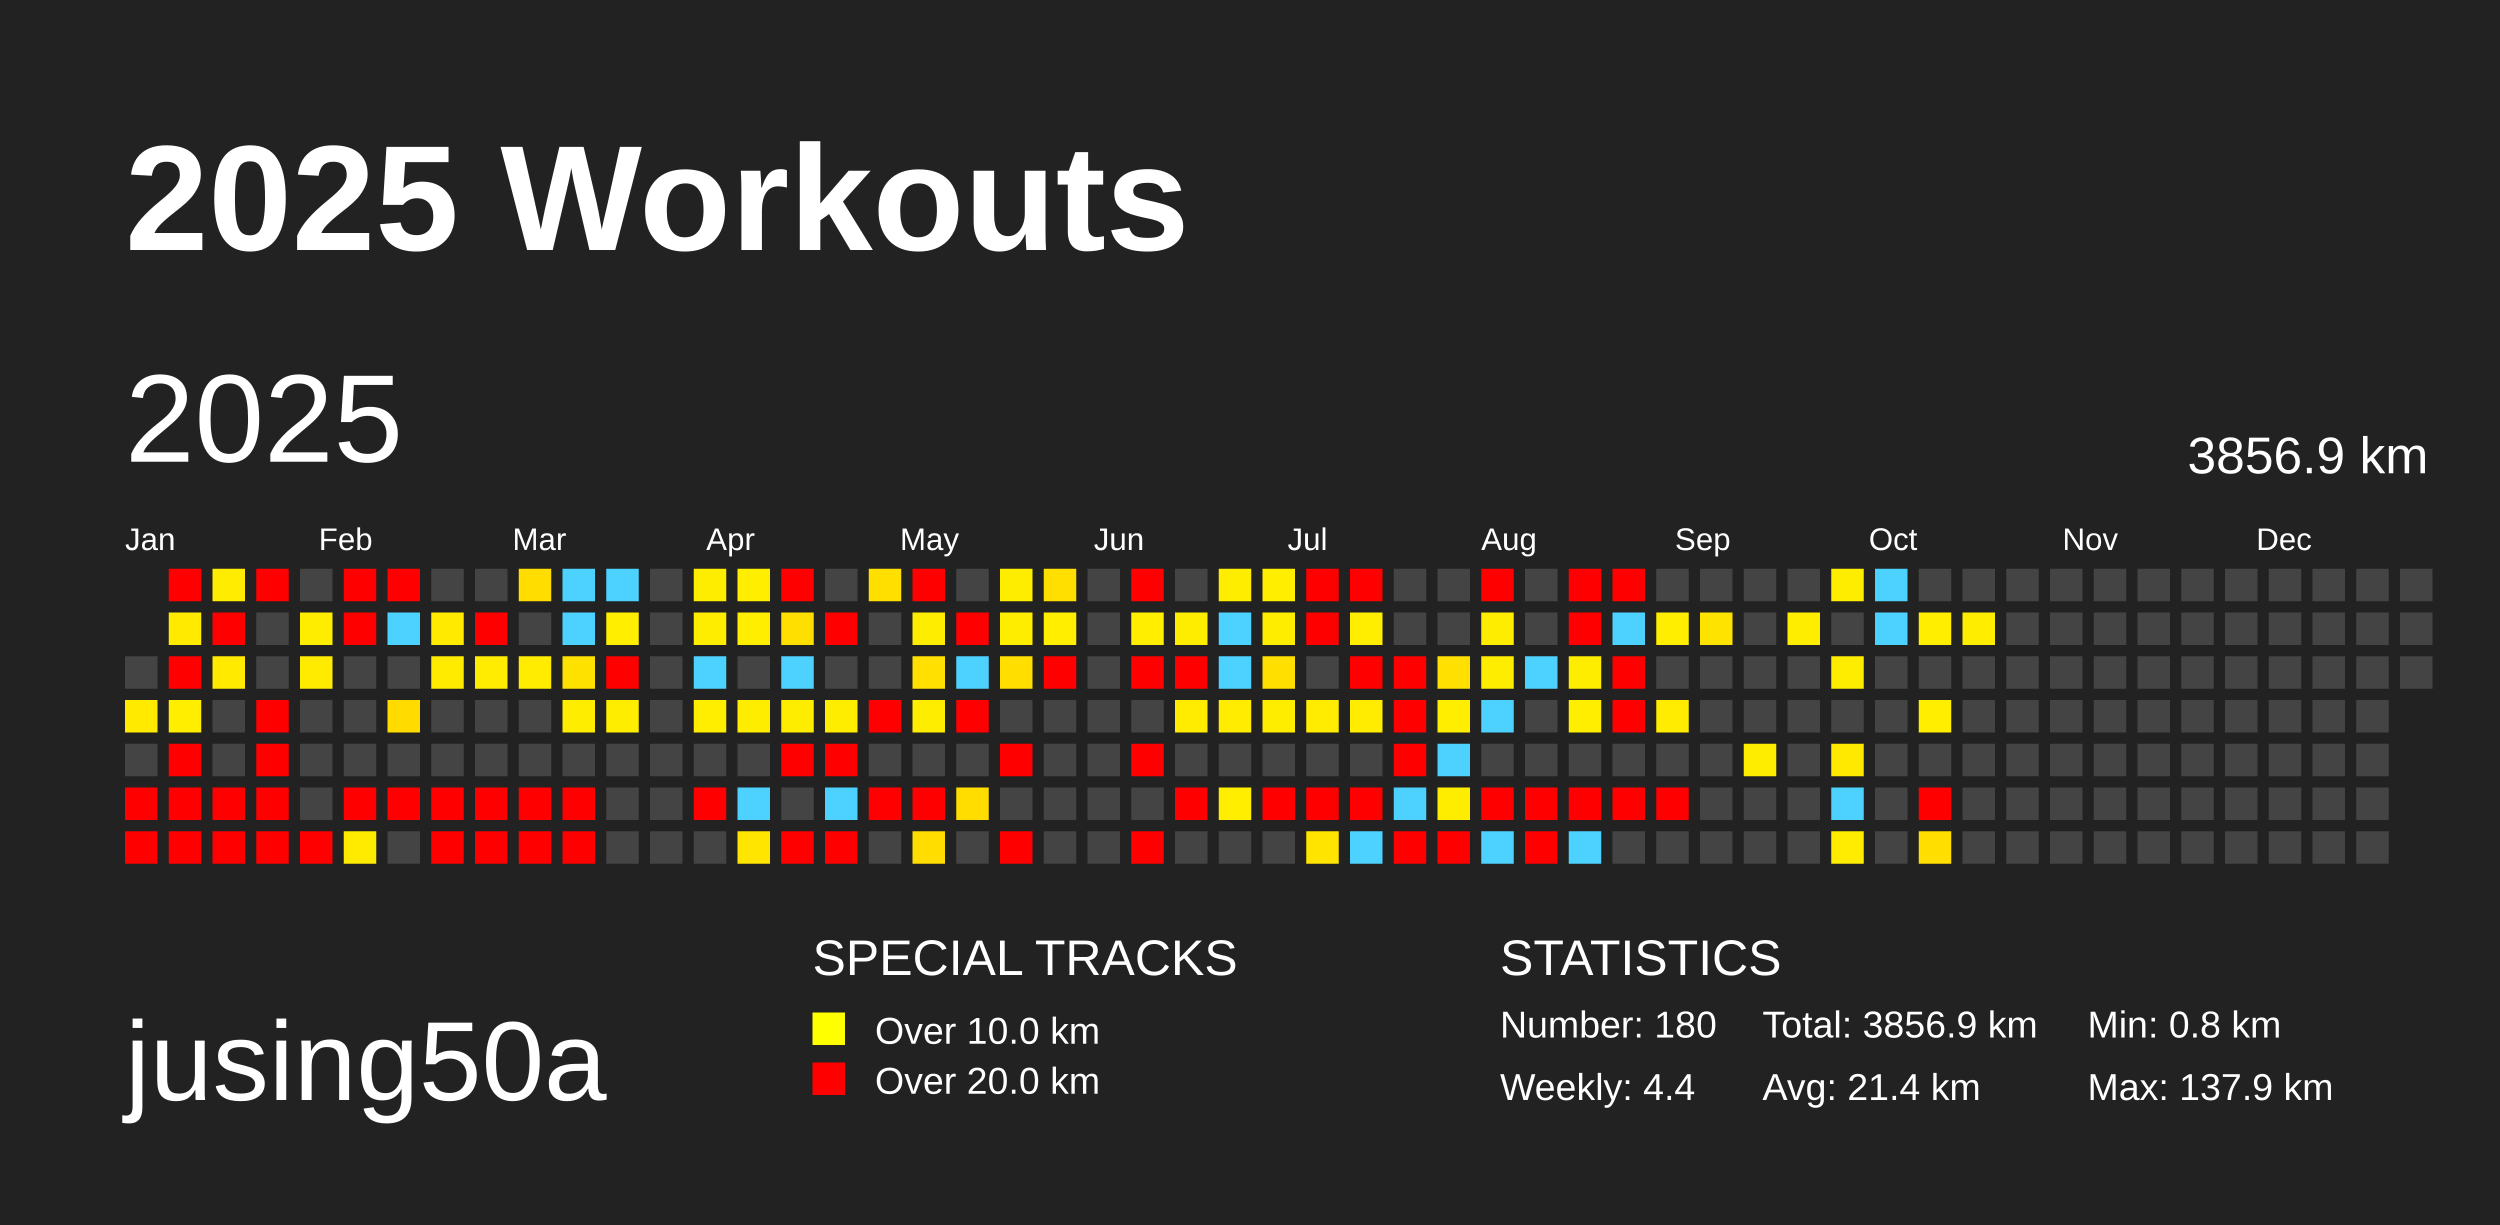
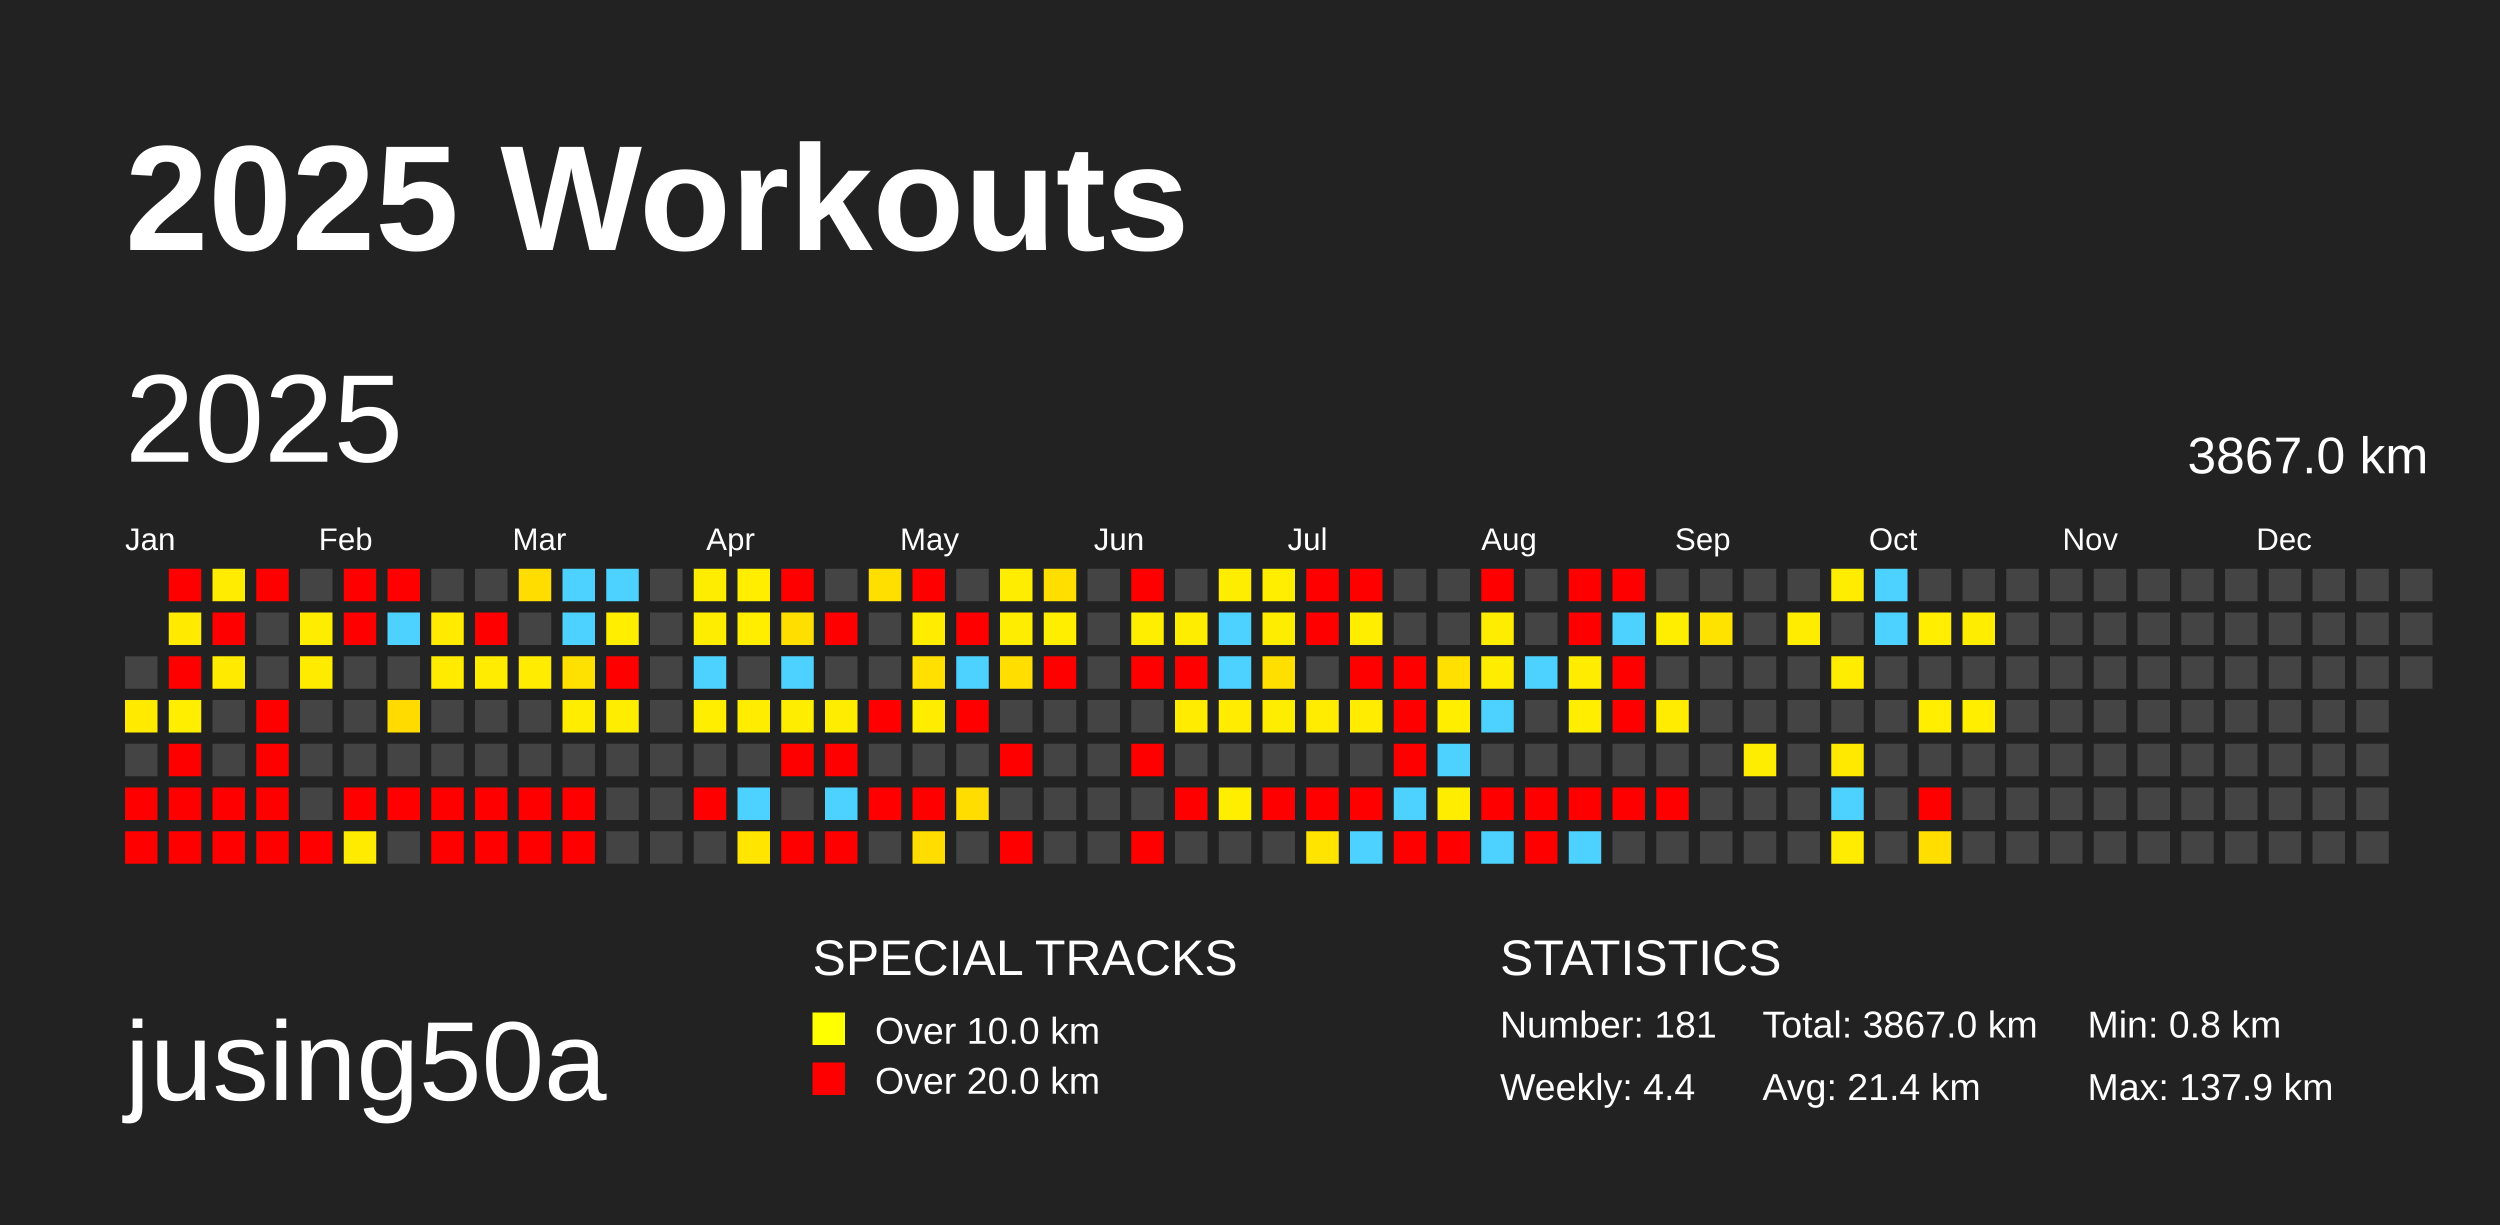
<svg xmlns="http://www.w3.org/2000/svg" baseProfile="full" height="98mm" version="1.1" viewBox="0,0,200,98" width="200mm">
  <defs />
  <rect fill="#222222" height="98" width="200" x="0" y="0" />
  <text fill="#FFFFFF" style="font-size:12px; font-family:Arial; font-weight:bold;" x="10" y="20">2025 Workouts</text>
  <text fill="#FFFFFF" style="font-size:9px; font-family:Arial" x="10" y="88">jusing50a</text>
  <text fill="#FFFFFF" style="font-size:4px; font-family:Arial" x="65" y="78">SPECIAL TRACKS</text>
  <rect fill="yellow" height="2.6" width="2.6" x="65" y="81" />
  <text fill="#FFFFFF" style="font-size:3px; font-family:Arial" x="70" y="83.5">Over 10.0 km</text>
  <rect fill="red" height="2.6" width="2.6" x="65" y="85" />
  <text fill="#FFFFFF" style="font-size:3px; font-family:Arial" x="70" y="87.5">Over 20.0 km</text>
  <text fill="#FFFFFF" style="font-size:4px; font-family:Arial" x="120" y="78">STATISTICS</text>
-   <text fill="#FFFFFF" style="font-size:3px; font-family:Arial" x="120" y="83">Number: 180</text>
+   <text fill="#FFFFFF" style="font-size:3px; font-family:Arial" x="120" y="83">Number: 181</text>
  <text fill="#FFFFFF" style="font-size:3px; font-family:Arial" x="120" y="88">Weekly: 4.4</text>
-   <text fill="#FFFFFF" style="font-size:3px; font-family:Arial" x="141" y="83">Total: 3856.9 km</text>
+   <text fill="#FFFFFF" style="font-size:3px; font-family:Arial" x="141" y="83">Total: 3867.0 km</text>
  <text fill="#FFFFFF" style="font-size:3px; font-family:Arial" x="141" y="88">Avg: 21.4 km</text>
  <text fill="#FFFFFF" style="font-size:3px; font-family:Arial" x="167" y="83">Min: 0.8 km</text>
  <text fill="#FFFFFF" style="font-size:3px; font-family:Arial" x="167" y="88">Max: 137.9 km</text>
  <text dominant-baseline="hanging" fill="#FFFFFF" style="font-size:10.0px; font-family:Arial;" x="10" y="30">2025</text>
-   <text dominant-baseline="hanging" fill="#FFFFFF" style="font-size:4.125px; font-family:Arial;" x="175" y="35">3856.9 km</text>
+   <text dominant-baseline="hanging" fill="#FFFFFF" style="font-size:4.125px; font-family:Arial;" x="175" y="35">3867.0 km</text>
  <text fill="#FFFFFF" style="font-size:2.5px; font-family:Arial" x="10.0" y="44">Jan</text>
  <text fill="#FFFFFF" style="font-size:2.5px; font-family:Arial" x="25.5" y="44">Feb</text>
  <text fill="#FFFFFF" style="font-size:2.5px; font-family:Arial" x="41.0" y="44">Mar</text>
  <text fill="#FFFFFF" style="font-size:2.5px; font-family:Arial" x="56.5" y="44">Apr</text>
  <text fill="#FFFFFF" style="font-size:2.5px; font-family:Arial" x="72.0" y="44">May</text>
  <text fill="#FFFFFF" style="font-size:2.5px; font-family:Arial" x="87.5" y="44">Jun</text>
  <text fill="#FFFFFF" style="font-size:2.5px; font-family:Arial" x="103.0" y="44">Jul</text>
  <text fill="#FFFFFF" style="font-size:2.5px; font-family:Arial" x="118.5" y="44">Aug</text>
  <text fill="#FFFFFF" style="font-size:2.5px; font-family:Arial" x="134.0" y="44">Sep</text>
  <text fill="#FFFFFF" style="font-size:2.5px; font-family:Arial" x="149.5" y="44">Oct</text>
  <text fill="#FFFFFF" style="font-size:2.5px; font-family:Arial" x="165.0" y="44">Nov</text>
  <text fill="#FFFFFF" style="font-size:2.5px; font-family:Arial" x="180.5" y="44">Dec</text>
  <rect fill="#444444" height="2.6" width="2.6" x="10.0" y="52.5" />
  <rect fill="#ffea00" height="2.6" width="2.6" x="10.0" y="56.0" />
  <rect fill="#444444" height="2.6" width="2.6" x="10.0" y="59.5" />
  <rect fill="red" height="2.6" width="2.6" x="10.0" y="63.0" />
  <rect fill="red" height="2.6" width="2.6" x="10.0" y="66.5" />
  <rect fill="red" height="2.6" width="2.6" x="13.5" y="45.5" />
  <rect fill="#ffea00" height="2.6" width="2.6" x="13.5" y="49.0" />
  <rect fill="red" height="2.6" width="2.6" x="13.5" y="52.5" />
  <rect fill="#ffee00" height="2.6" width="2.6" x="13.5" y="56.0" />
  <rect fill="red" height="2.6" width="2.6" x="13.5" y="59.5" />
  <rect fill="red" height="2.6" width="2.6" x="13.5" y="63.0" />
  <rect fill="red" height="2.6" width="2.6" x="13.5" y="66.5" />
  <rect fill="#ffec00" height="2.6" width="2.6" x="17.0" y="45.5" />
  <rect fill="red" height="2.6" width="2.6" x="17.0" y="49.0" />
  <rect fill="#ffea00" height="2.6" width="2.6" x="17.0" y="52.5" />
  <rect fill="#444444" height="2.6" width="2.6" x="17.0" y="56.0" />
  <rect fill="#444444" height="2.6" width="2.6" x="17.0" y="59.5" />
  <rect fill="red" height="2.6" width="2.6" x="17.0" y="63.0" />
  <rect fill="red" height="2.6" width="2.6" x="17.0" y="66.5" />
  <rect fill="red" height="2.6" width="2.6" x="20.5" y="45.5" />
  <rect fill="#444444" height="2.6" width="2.6" x="20.5" y="49.0" />
  <rect fill="#444444" height="2.6" width="2.6" x="20.5" y="52.5" />
  <rect fill="red" height="2.6" width="2.6" x="20.5" y="56.0" />
  <rect fill="red" height="2.6" width="2.6" x="20.5" y="59.5" />
  <rect fill="red" height="2.6" width="2.6" x="20.5" y="63.0" />
  <rect fill="red" height="2.6" width="2.6" x="20.5" y="66.5" />
  <rect fill="#444444" height="2.6" width="2.6" x="24.0" y="45.5" />
  <rect fill="#ffed00" height="2.6" width="2.6" x="24.0" y="49.0" />
  <rect fill="#ffeb00" height="2.6" width="2.6" x="24.0" y="52.5" />
  <rect fill="#444444" height="2.6" width="2.6" x="24.0" y="56.0" />
  <rect fill="#444444" height="2.6" width="2.6" x="24.0" y="59.5" />
  <rect fill="#444444" height="2.6" width="2.6" x="24.0" y="63.0" />
  <rect fill="red" height="2.6" width="2.6" x="24.0" y="66.5" />
  <rect fill="red" height="2.6" width="2.6" x="27.5" y="45.5" />
  <rect fill="red" height="2.6" width="2.6" x="27.5" y="49.0" />
  <rect fill="#444444" height="2.6" width="2.6" x="27.5" y="52.5" />
  <rect fill="#444444" height="2.6" width="2.6" x="27.5" y="56.0" />
  <rect fill="#444444" height="2.6" width="2.6" x="27.5" y="59.5" />
  <rect fill="red" height="2.6" width="2.6" x="27.5" y="63.0" />
  <rect fill="#ffeb00" height="2.6" width="2.6" x="27.5" y="66.5" />
  <rect fill="red" height="2.6" width="2.6" x="31.0" y="45.5" />
  <rect fill="#4dd2ff" height="2.6" width="2.6" x="31.0" y="49.0" />
  <rect fill="#444444" height="2.6" width="2.6" x="31.0" y="52.5" />
  <rect fill="#ffdb00" height="2.6" width="2.6" x="31.0" y="56.0" />
  <rect fill="#444444" height="2.6" width="2.6" x="31.0" y="59.5" />
  <rect fill="red" height="2.6" width="2.6" x="31.0" y="63.0" />
  <rect fill="#444444" height="2.6" width="2.6" x="31.0" y="66.5" />
  <rect fill="#444444" height="2.6" width="2.6" x="34.5" y="45.5" />
  <rect fill="#ffea00" height="2.6" width="2.6" x="34.5" y="49.0" />
  <rect fill="#ffeb00" height="2.6" width="2.6" x="34.5" y="52.5" />
  <rect fill="#444444" height="2.6" width="2.6" x="34.5" y="56.0" />
  <rect fill="#444444" height="2.6" width="2.6" x="34.5" y="59.5" />
  <rect fill="red" height="2.6" width="2.6" x="34.5" y="63.0" />
  <rect fill="red" height="2.6" width="2.6" x="34.5" y="66.5" />
  <rect fill="#444444" height="2.6" width="2.6" x="38.0" y="45.5" />
  <rect fill="red" height="2.6" width="2.6" x="38.0" y="49.0" />
  <rect fill="#ffec00" height="2.6" width="2.6" x="38.0" y="52.5" />
  <rect fill="#444444" height="2.6" width="2.6" x="38.0" y="56.0" />
  <rect fill="#444444" height="2.6" width="2.6" x="38.0" y="59.5" />
  <rect fill="red" height="2.6" width="2.6" x="38.0" y="63.0" />
  <rect fill="red" height="2.6" width="2.6" x="38.0" y="66.5" />
  <rect fill="#ffdd00" height="2.6" width="2.6" x="41.5" y="45.5" />
  <rect fill="#444444" height="2.6" width="2.6" x="41.5" y="49.0" />
  <rect fill="#ffec00" height="2.6" width="2.6" x="41.5" y="52.5" />
  <rect fill="#444444" height="2.6" width="2.6" x="41.5" y="56.0" />
  <rect fill="#444444" height="2.6" width="2.6" x="41.5" y="59.5" />
  <rect fill="red" height="2.6" width="2.6" x="41.5" y="63.0" />
  <rect fill="red" height="2.6" width="2.6" x="41.5" y="66.5" />
  <rect fill="#4dd2ff" height="2.6" width="2.6" x="45.0" y="45.5" />
  <rect fill="#4dd2ff" height="2.6" width="2.6" x="45.0" y="49.0" />
  <rect fill="#ffe100" height="2.6" width="2.6" x="45.0" y="52.5" />
  <rect fill="#ffed00" height="2.6" width="2.6" x="45.0" y="56.0" />
  <rect fill="#444444" height="2.6" width="2.6" x="45.0" y="59.5" />
  <rect fill="red" height="2.6" width="2.6" x="45.0" y="63.0" />
  <rect fill="red" height="2.6" width="2.6" x="45.0" y="66.5" />
  <rect fill="#4dd2ff" height="2.6" width="2.6" x="48.5" y="45.5" />
  <rect fill="#ffee00" height="2.6" width="2.6" x="48.5" y="49.0" />
  <rect fill="red" height="2.6" width="2.6" x="48.5" y="52.5" />
  <rect fill="#ffed00" height="2.6" width="2.6" x="48.5" y="56.0" />
  <rect fill="#444444" height="2.6" width="2.6" x="48.5" y="59.5" />
  <rect fill="#444444" height="2.6" width="2.6" x="48.5" y="63.0" />
  <rect fill="#444444" height="2.6" width="2.6" x="48.5" y="66.5" />
  <rect fill="#444444" height="2.6" width="2.6" x="52.0" y="45.5" />
  <rect fill="#444444" height="2.6" width="2.6" x="52.0" y="49.0" />
  <rect fill="#444444" height="2.6" width="2.6" x="52.0" y="52.5" />
  <rect fill="#444444" height="2.6" width="2.6" x="52.0" y="56.0" />
  <rect fill="#444444" height="2.6" width="2.6" x="52.0" y="59.5" />
  <rect fill="#444444" height="2.6" width="2.6" x="52.0" y="63.0" />
  <rect fill="#444444" height="2.6" width="2.6" x="52.0" y="66.5" />
  <rect fill="#ffed00" height="2.6" width="2.6" x="55.5" y="45.5" />
  <rect fill="#ffed00" height="2.6" width="2.6" x="55.5" y="49.0" />
  <rect fill="#4dd2ff" height="2.6" width="2.6" x="55.5" y="52.5" />
  <rect fill="#ffee00" height="2.6" width="2.6" x="55.5" y="56.0" />
  <rect fill="#444444" height="2.6" width="2.6" x="55.5" y="59.5" />
  <rect fill="red" height="2.6" width="2.6" x="55.5" y="63.0" />
  <rect fill="#444444" height="2.6" width="2.6" x="55.5" y="66.5" />
  <rect fill="#ffee00" height="2.6" width="2.6" x="59.0" y="45.5" />
  <rect fill="#ffee00" height="2.6" width="2.6" x="59.0" y="49.0" />
  <rect fill="#444444" height="2.6" width="2.6" x="59.0" y="52.5" />
  <rect fill="#ffed00" height="2.6" width="2.6" x="59.0" y="56.0" />
  <rect fill="#444444" height="2.6" width="2.6" x="59.0" y="59.5" />
  <rect fill="#4dd2ff" height="2.6" width="2.6" x="59.0" y="63.0" />
  <rect fill="#ffe500" height="2.6" width="2.6" x="59.0" y="66.5" />
  <rect fill="red" height="2.6" width="2.6" x="62.5" y="45.5" />
  <rect fill="#ffdf00" height="2.6" width="2.6" x="62.5" y="49.0" />
  <rect fill="#4dd2ff" height="2.6" width="2.6" x="62.5" y="52.5" />
  <rect fill="#ffed00" height="2.6" width="2.6" x="62.5" y="56.0" />
  <rect fill="red" height="2.6" width="2.6" x="62.5" y="59.5" />
  <rect fill="#444444" height="2.6" width="2.6" x="62.5" y="63.0" />
  <rect fill="red" height="2.6" width="2.6" x="62.5" y="66.5" />
  <rect fill="#444444" height="2.6" width="2.6" x="66.0" y="45.5" />
  <rect fill="red" height="2.6" width="2.6" x="66.0" y="49.0" />
  <rect fill="#444444" height="2.6" width="2.6" x="66.0" y="52.5" />
  <rect fill="#ffed00" height="2.6" width="2.6" x="66.0" y="56.0" />
  <rect fill="red" height="2.6" width="2.6" x="66.0" y="59.5" />
  <rect fill="#4dd2ff" height="2.6" width="2.6" x="66.0" y="63.0" />
  <rect fill="red" height="2.6" width="2.6" x="66.0" y="66.5" />
  <rect fill="#ffdf00" height="2.6" width="2.6" x="69.5" y="45.5" />
  <rect fill="#444444" height="2.6" width="2.6" x="69.5" y="49.0" />
  <rect fill="#444444" height="2.6" width="2.6" x="69.5" y="52.5" />
  <rect fill="red" height="2.6" width="2.6" x="69.5" y="56.0" />
  <rect fill="#444444" height="2.6" width="2.6" x="69.5" y="59.5" />
  <rect fill="red" height="2.6" width="2.6" x="69.5" y="63.0" />
  <rect fill="#444444" height="2.6" width="2.6" x="69.5" y="66.5" />
  <rect fill="red" height="2.6" width="2.6" x="73.0" y="45.5" />
  <rect fill="#ffed00" height="2.6" width="2.6" x="73.0" y="49.0" />
  <rect fill="#ffe000" height="2.6" width="2.6" x="73.0" y="52.5" />
  <rect fill="#ffed00" height="2.6" width="2.6" x="73.0" y="56.0" />
  <rect fill="#444444" height="2.6" width="2.6" x="73.0" y="59.5" />
  <rect fill="red" height="2.6" width="2.6" x="73.0" y="63.0" />
  <rect fill="#ffdd00" height="2.6" width="2.6" x="73.0" y="66.5" />
  <rect fill="#444444" height="2.6" width="2.6" x="76.5" y="45.5" />
  <rect fill="red" height="2.6" width="2.6" x="76.5" y="49.0" />
  <rect fill="#4dd2ff" height="2.6" width="2.6" x="76.5" y="52.5" />
  <rect fill="red" height="2.6" width="2.6" x="76.5" y="56.0" />
  <rect fill="#444444" height="2.6" width="2.6" x="76.5" y="59.5" />
  <rect fill="#ffdd00" height="2.6" width="2.6" x="76.5" y="63.0" />
  <rect fill="#444444" height="2.6" width="2.6" x="76.5" y="66.5" />
  <rect fill="#ffed00" height="2.6" width="2.6" x="80.0" y="45.5" />
  <rect fill="#ffed00" height="2.6" width="2.6" x="80.0" y="49.0" />
  <rect fill="#ffde00" height="2.6" width="2.6" x="80.0" y="52.5" />
  <rect fill="#444444" height="2.6" width="2.6" x="80.0" y="56.0" />
  <rect fill="red" height="2.6" width="2.6" x="80.0" y="59.5" />
  <rect fill="#444444" height="2.6" width="2.6" x="80.0" y="63.0" />
  <rect fill="red" height="2.6" width="2.6" x="80.0" y="66.5" />
  <rect fill="#ffdf00" height="2.6" width="2.6" x="83.5" y="45.5" />
  <rect fill="#ffee00" height="2.6" width="2.6" x="83.5" y="49.0" />
  <rect fill="red" height="2.6" width="2.6" x="83.5" y="52.5" />
  <rect fill="#444444" height="2.6" width="2.6" x="83.5" y="56.0" />
  <rect fill="#444444" height="2.6" width="2.6" x="83.5" y="59.5" />
  <rect fill="#444444" height="2.6" width="2.6" x="83.5" y="63.0" />
  <rect fill="#444444" height="2.6" width="2.6" x="83.5" y="66.5" />
  <rect fill="#444444" height="2.6" width="2.6" x="87.0" y="45.5" />
  <rect fill="#444444" height="2.6" width="2.6" x="87.0" y="49.0" />
  <rect fill="#444444" height="2.6" width="2.6" x="87.0" y="52.5" />
  <rect fill="#444444" height="2.6" width="2.6" x="87.0" y="56.0" />
  <rect fill="#444444" height="2.6" width="2.6" x="87.0" y="59.5" />
  <rect fill="#444444" height="2.6" width="2.6" x="87.0" y="63.0" />
  <rect fill="#444444" height="2.6" width="2.6" x="87.0" y="66.5" />
  <rect fill="red" height="2.6" width="2.6" x="90.5" y="45.5" />
  <rect fill="#ffee00" height="2.6" width="2.6" x="90.5" y="49.0" />
  <rect fill="red" height="2.6" width="2.6" x="90.5" y="52.5" />
  <rect fill="#444444" height="2.6" width="2.6" x="90.5" y="56.0" />
  <rect fill="red" height="2.6" width="2.6" x="90.5" y="59.5" />
  <rect fill="#444444" height="2.6" width="2.6" x="90.5" y="63.0" />
  <rect fill="red" height="2.6" width="2.6" x="90.5" y="66.5" />
  <rect fill="#444444" height="2.6" width="2.6" x="94.0" y="45.5" />
  <rect fill="#ffed00" height="2.6" width="2.6" x="94.0" y="49.0" />
  <rect fill="red" height="2.6" width="2.6" x="94.0" y="52.5" />
  <rect fill="#ffec00" height="2.6" width="2.6" x="94.0" y="56.0" />
  <rect fill="#444444" height="2.6" width="2.6" x="94.0" y="59.5" />
  <rect fill="red" height="2.6" width="2.6" x="94.0" y="63.0" />
  <rect fill="#444444" height="2.6" width="2.6" x="94.0" y="66.5" />
  <rect fill="#ffed00" height="2.6" width="2.6" x="97.5" y="45.5" />
  <rect fill="#4dd2ff" height="2.6" width="2.6" x="97.5" y="49.0" />
  <rect fill="#4dd2ff" height="2.6" width="2.6" x="97.5" y="52.5" />
  <rect fill="#ffec00" height="2.6" width="2.6" x="97.5" y="56.0" />
  <rect fill="#444444" height="2.6" width="2.6" x="97.5" y="59.5" />
  <rect fill="#ffee00" height="2.6" width="2.6" x="97.5" y="63.0" />
  <rect fill="#444444" height="2.6" width="2.6" x="97.5" y="66.5" />
  <rect fill="#ffee00" height="2.6" width="2.6" x="101.0" y="45.5" />
  <rect fill="#ffed00" height="2.6" width="2.6" x="101.0" y="49.0" />
  <rect fill="#ffdf00" height="2.6" width="2.6" x="101.0" y="52.5" />
  <rect fill="#ffed00" height="2.6" width="2.6" x="101.0" y="56.0" />
  <rect fill="#444444" height="2.6" width="2.6" x="101.0" y="59.5" />
  <rect fill="red" height="2.6" width="2.6" x="101.0" y="63.0" />
  <rect fill="#444444" height="2.6" width="2.6" x="101.0" y="66.5" />
  <rect fill="red" height="2.6" width="2.6" x="104.5" y="45.5" />
  <rect fill="red" height="2.6" width="2.6" x="104.5" y="49.0" />
  <rect fill="#444444" height="2.6" width="2.6" x="104.5" y="52.5" />
  <rect fill="#ffec00" height="2.6" width="2.6" x="104.5" y="56.0" />
  <rect fill="#444444" height="2.6" width="2.6" x="104.5" y="59.5" />
  <rect fill="red" height="2.6" width="2.6" x="104.5" y="63.0" />
  <rect fill="#ffe400" height="2.6" width="2.6" x="104.5" y="66.5" />
  <rect fill="red" height="2.6" width="2.6" x="108.0" y="45.5" />
  <rect fill="#ffee00" height="2.6" width="2.6" x="108.0" y="49.0" />
  <rect fill="red" height="2.6" width="2.6" x="108.0" y="52.5" />
  <rect fill="#ffec00" height="2.6" width="2.6" x="108.0" y="56.0" />
  <rect fill="#444444" height="2.6" width="2.6" x="108.0" y="59.5" />
  <rect fill="red" height="2.6" width="2.6" x="108.0" y="63.0" />
  <rect fill="#4dd2ff" height="2.6" width="2.6" x="108.0" y="66.5" />
  <rect fill="#444444" height="2.6" width="2.6" x="111.5" y="45.5" />
  <rect fill="#444444" height="2.6" width="2.6" x="111.5" y="49.0" />
  <rect fill="red" height="2.6" width="2.6" x="111.5" y="52.5" />
  <rect fill="red" height="2.6" width="2.6" x="111.5" y="56.0" />
  <rect fill="red" height="2.6" width="2.6" x="111.5" y="59.5" />
  <rect fill="#4dd2ff" height="2.6" width="2.6" x="111.5" y="63.0" />
  <rect fill="red" height="2.6" width="2.6" x="111.5" y="66.5" />
  <rect fill="#444444" height="2.6" width="2.6" x="115.0" y="45.5" />
  <rect fill="#444444" height="2.6" width="2.6" x="115.0" y="49.0" />
  <rect fill="#ffe000" height="2.6" width="2.6" x="115.0" y="52.5" />
  <rect fill="#ffee00" height="2.6" width="2.6" x="115.0" y="56.0" />
  <rect fill="#4dd2ff" height="2.6" width="2.6" x="115.0" y="59.5" />
  <rect fill="#ffed00" height="2.6" width="2.6" x="115.0" y="63.0" />
  <rect fill="red" height="2.6" width="2.6" x="115.0" y="66.5" />
  <rect fill="red" height="2.6" width="2.6" x="118.5" y="45.5" />
  <rect fill="#ffed00" height="2.6" width="2.6" x="118.5" y="49.0" />
  <rect fill="#ffed00" height="2.6" width="2.6" x="118.5" y="52.5" />
  <rect fill="#4dd2ff" height="2.6" width="2.6" x="118.5" y="56.0" />
  <rect fill="#444444" height="2.6" width="2.6" x="118.5" y="59.5" />
  <rect fill="red" height="2.6" width="2.6" x="118.5" y="63.0" />
  <rect fill="#4dd2ff" height="2.6" width="2.6" x="118.5" y="66.5" />
  <rect fill="#444444" height="2.6" width="2.6" x="122.0" y="45.5" />
  <rect fill="#444444" height="2.6" width="2.6" x="122.0" y="49.0" />
  <rect fill="#4dd2ff" height="2.6" width="2.6" x="122.0" y="52.5" />
  <rect fill="#444444" height="2.6" width="2.6" x="122.0" y="56.0" />
  <rect fill="#444444" height="2.6" width="2.6" x="122.0" y="59.5" />
  <rect fill="red" height="2.6" width="2.6" x="122.0" y="63.0" />
  <rect fill="red" height="2.6" width="2.6" x="122.0" y="66.5" />
  <rect fill="red" height="2.6" width="2.6" x="125.5" y="45.5" />
  <rect fill="red" height="2.6" width="2.6" x="125.5" y="49.0" />
  <rect fill="#ffed00" height="2.6" width="2.6" x="125.5" y="52.5" />
  <rect fill="#ffee00" height="2.6" width="2.6" x="125.5" y="56.0" />
  <rect fill="#444444" height="2.6" width="2.6" x="125.5" y="59.5" />
  <rect fill="red" height="2.6" width="2.6" x="125.5" y="63.0" />
  <rect fill="#4dd2ff" height="2.6" width="2.6" x="125.5" y="66.5" />
  <rect fill="red" height="2.6" width="2.6" x="129.0" y="45.5" />
  <rect fill="#4dd2ff" height="2.6" width="2.6" x="129.0" y="49.0" />
  <rect fill="red" height="2.6" width="2.6" x="129.0" y="52.5" />
  <rect fill="red" height="2.6" width="2.6" x="129.0" y="56.0" />
  <rect fill="#444444" height="2.6" width="2.6" x="129.0" y="59.5" />
  <rect fill="red" height="2.6" width="2.6" x="129.0" y="63.0" />
  <rect fill="#444444" height="2.6" width="2.6" x="129.0" y="66.5" />
  <rect fill="#444444" height="2.6" width="2.6" x="132.5" y="45.5" />
  <rect fill="#ffee00" height="2.6" width="2.6" x="132.5" y="49.0" />
  <rect fill="#444444" height="2.6" width="2.6" x="132.5" y="52.5" />
  <rect fill="#ffec00" height="2.6" width="2.6" x="132.5" y="56.0" />
  <rect fill="#444444" height="2.6" width="2.6" x="132.5" y="59.5" />
  <rect fill="red" height="2.6" width="2.6" x="132.5" y="63.0" />
  <rect fill="#444444" height="2.6" width="2.6" x="132.5" y="66.5" />
  <rect fill="#444444" height="2.6" width="2.6" x="136.0" y="45.5" />
  <rect fill="#ffe300" height="2.6" width="2.6" x="136.0" y="49.0" />
  <rect fill="#444444" height="2.6" width="2.6" x="136.0" y="52.5" />
  <rect fill="#444444" height="2.6" width="2.6" x="136.0" y="56.0" />
  <rect fill="#444444" height="2.6" width="2.6" x="136.0" y="59.5" />
  <rect fill="#444444" height="2.6" width="2.6" x="136.0" y="63.0" />
  <rect fill="#444444" height="2.6" width="2.6" x="136.0" y="66.5" />
  <rect fill="#444444" height="2.6" width="2.6" x="139.5" y="45.5" />
  <rect fill="#444444" height="2.6" width="2.6" x="139.5" y="49.0" />
  <rect fill="#444444" height="2.6" width="2.6" x="139.5" y="52.5" />
  <rect fill="#444444" height="2.6" width="2.6" x="139.5" y="56.0" />
  <rect fill="#ffed00" height="2.6" width="2.6" x="139.5" y="59.5" />
  <rect fill="#444444" height="2.6" width="2.6" x="139.5" y="63.0" />
  <rect fill="#444444" height="2.6" width="2.6" x="139.5" y="66.5" />
  <rect fill="#444444" height="2.6" width="2.6" x="143.0" y="45.5" />
  <rect fill="#ffed00" height="2.6" width="2.6" x="143.0" y="49.0" />
  <rect fill="#444444" height="2.6" width="2.6" x="143.0" y="52.5" />
  <rect fill="#444444" height="2.6" width="2.6" x="143.0" y="56.0" />
  <rect fill="#444444" height="2.6" width="2.6" x="143.0" y="59.5" />
  <rect fill="#444444" height="2.6" width="2.6" x="143.0" y="63.0" />
  <rect fill="#444444" height="2.6" width="2.6" x="143.0" y="66.5" />
  <rect fill="#ffed00" height="2.6" width="2.6" x="146.5" y="45.5" />
  <rect fill="#444444" height="2.6" width="2.6" x="146.5" y="49.0" />
  <rect fill="#ffed00" height="2.6" width="2.6" x="146.5" y="52.5" />
  <rect fill="#444444" height="2.6" width="2.6" x="146.5" y="56.0" />
  <rect fill="#ffe900" height="2.6" width="2.6" x="146.5" y="59.5" />
  <rect fill="#4dd2ff" height="2.6" width="2.6" x="146.5" y="63.0" />
  <rect fill="#ffec00" height="2.6" width="2.6" x="146.5" y="66.5" />
  <rect fill="#4dd2ff" height="2.6" width="2.6" x="150.0" y="45.5" />
  <rect fill="#4dd2ff" height="2.6" width="2.6" x="150.0" y="49.0" />
  <rect fill="#444444" height="2.6" width="2.6" x="150.0" y="52.5" />
  <rect fill="#444444" height="2.6" width="2.6" x="150.0" y="56.0" />
  <rect fill="#444444" height="2.6" width="2.6" x="150.0" y="59.5" />
  <rect fill="#444444" height="2.6" width="2.6" x="150.0" y="63.0" />
  <rect fill="#444444" height="2.6" width="2.6" x="150.0" y="66.5" />
  <rect fill="#444444" height="2.6" width="2.6" x="153.5" y="45.5" />
  <rect fill="#ffee00" height="2.6" width="2.6" x="153.5" y="49.0" />
  <rect fill="#444444" height="2.6" width="2.6" x="153.5" y="52.5" />
  <rect fill="#ffee00" height="2.6" width="2.6" x="153.5" y="56.0" />
  <rect fill="#444444" height="2.6" width="2.6" x="153.5" y="59.5" />
  <rect fill="red" height="2.6" width="2.6" x="153.5" y="63.0" />
  <rect fill="#ffde00" height="2.6" width="2.6" x="153.5" y="66.5" />
  <rect fill="#444444" height="2.6" width="2.6" x="157.0" y="45.5" />
  <rect fill="#ffed00" height="2.6" width="2.6" x="157.0" y="49.0" />
  <rect fill="#444444" height="2.6" width="2.6" x="157.0" y="52.5" />
-   <rect fill="#444444" height="2.6" width="2.6" x="157.0" y="56.0" />
+   <rect fill="#ffee00" height="2.6" width="2.6" x="157.0" y="56.0" />
  <rect fill="#444444" height="2.6" width="2.6" x="157.0" y="59.5" />
  <rect fill="#444444" height="2.6" width="2.6" x="157.0" y="63.0" />
  <rect fill="#444444" height="2.6" width="2.6" x="157.0" y="66.5" />
  <rect fill="#444444" height="2.6" width="2.6" x="160.5" y="45.5" />
  <rect fill="#444444" height="2.6" width="2.6" x="160.5" y="49.0" />
  <rect fill="#444444" height="2.6" width="2.6" x="160.5" y="52.5" />
  <rect fill="#444444" height="2.6" width="2.6" x="160.5" y="56.0" />
  <rect fill="#444444" height="2.6" width="2.6" x="160.5" y="59.5" />
  <rect fill="#444444" height="2.6" width="2.6" x="160.5" y="63.0" />
  <rect fill="#444444" height="2.6" width="2.6" x="160.5" y="66.5" />
  <rect fill="#444444" height="2.6" width="2.6" x="164.0" y="45.5" />
  <rect fill="#444444" height="2.6" width="2.6" x="164.0" y="49.0" />
  <rect fill="#444444" height="2.6" width="2.6" x="164.0" y="52.5" />
  <rect fill="#444444" height="2.6" width="2.6" x="164.0" y="56.0" />
  <rect fill="#444444" height="2.6" width="2.6" x="164.0" y="59.5" />
  <rect fill="#444444" height="2.6" width="2.6" x="164.0" y="63.0" />
  <rect fill="#444444" height="2.6" width="2.6" x="164.0" y="66.5" />
  <rect fill="#444444" height="2.6" width="2.6" x="167.5" y="45.5" />
  <rect fill="#444444" height="2.6" width="2.6" x="167.5" y="49.0" />
  <rect fill="#444444" height="2.6" width="2.6" x="167.5" y="52.5" />
  <rect fill="#444444" height="2.6" width="2.6" x="167.5" y="56.0" />
  <rect fill="#444444" height="2.6" width="2.6" x="167.5" y="59.5" />
  <rect fill="#444444" height="2.6" width="2.6" x="167.5" y="63.0" />
  <rect fill="#444444" height="2.6" width="2.6" x="167.5" y="66.5" />
  <rect fill="#444444" height="2.6" width="2.6" x="171.0" y="45.5" />
  <rect fill="#444444" height="2.6" width="2.6" x="171.0" y="49.0" />
  <rect fill="#444444" height="2.6" width="2.6" x="171.0" y="52.5" />
  <rect fill="#444444" height="2.6" width="2.6" x="171.0" y="56.0" />
  <rect fill="#444444" height="2.6" width="2.6" x="171.0" y="59.5" />
  <rect fill="#444444" height="2.6" width="2.6" x="171.0" y="63.0" />
  <rect fill="#444444" height="2.6" width="2.6" x="171.0" y="66.5" />
  <rect fill="#444444" height="2.6" width="2.6" x="174.5" y="45.5" />
  <rect fill="#444444" height="2.6" width="2.6" x="174.5" y="49.0" />
  <rect fill="#444444" height="2.6" width="2.6" x="174.5" y="52.5" />
  <rect fill="#444444" height="2.6" width="2.6" x="174.5" y="56.0" />
  <rect fill="#444444" height="2.6" width="2.6" x="174.5" y="59.5" />
  <rect fill="#444444" height="2.6" width="2.6" x="174.5" y="63.0" />
  <rect fill="#444444" height="2.6" width="2.6" x="174.5" y="66.5" />
  <rect fill="#444444" height="2.6" width="2.6" x="178.0" y="45.5" />
  <rect fill="#444444" height="2.6" width="2.6" x="178.0" y="49.0" />
  <rect fill="#444444" height="2.6" width="2.6" x="178.0" y="52.5" />
  <rect fill="#444444" height="2.6" width="2.6" x="178.0" y="56.0" />
  <rect fill="#444444" height="2.6" width="2.6" x="178.0" y="59.5" />
  <rect fill="#444444" height="2.6" width="2.6" x="178.0" y="63.0" />
  <rect fill="#444444" height="2.6" width="2.6" x="178.0" y="66.5" />
  <rect fill="#444444" height="2.6" width="2.6" x="181.5" y="45.5" />
  <rect fill="#444444" height="2.6" width="2.6" x="181.5" y="49.0" />
  <rect fill="#444444" height="2.6" width="2.6" x="181.5" y="52.5" />
  <rect fill="#444444" height="2.6" width="2.6" x="181.5" y="56.0" />
  <rect fill="#444444" height="2.6" width="2.6" x="181.5" y="59.5" />
  <rect fill="#444444" height="2.6" width="2.6" x="181.5" y="63.0" />
  <rect fill="#444444" height="2.6" width="2.6" x="181.5" y="66.5" />
  <rect fill="#444444" height="2.6" width="2.6" x="185.0" y="45.5" />
  <rect fill="#444444" height="2.6" width="2.6" x="185.0" y="49.0" />
  <rect fill="#444444" height="2.6" width="2.6" x="185.0" y="52.5" />
  <rect fill="#444444" height="2.6" width="2.6" x="185.0" y="56.0" />
  <rect fill="#444444" height="2.6" width="2.6" x="185.0" y="59.5" />
  <rect fill="#444444" height="2.6" width="2.6" x="185.0" y="63.0" />
  <rect fill="#444444" height="2.6" width="2.6" x="185.0" y="66.5" />
  <rect fill="#444444" height="2.6" width="2.6" x="188.5" y="45.5" />
  <rect fill="#444444" height="2.6" width="2.6" x="188.5" y="49.0" />
  <rect fill="#444444" height="2.6" width="2.6" x="188.5" y="52.5" />
  <rect fill="#444444" height="2.6" width="2.6" x="188.5" y="56.0" />
  <rect fill="#444444" height="2.6" width="2.6" x="188.5" y="59.5" />
  <rect fill="#444444" height="2.6" width="2.6" x="188.5" y="63.0" />
  <rect fill="#444444" height="2.6" width="2.6" x="188.5" y="66.5" />
  <rect fill="#444444" height="2.6" width="2.6" x="192.0" y="45.5" />
  <rect fill="#444444" height="2.6" width="2.6" x="192.0" y="49.0" />
  <rect fill="#444444" height="2.6" width="2.6" x="192.0" y="52.5" />
</svg>
